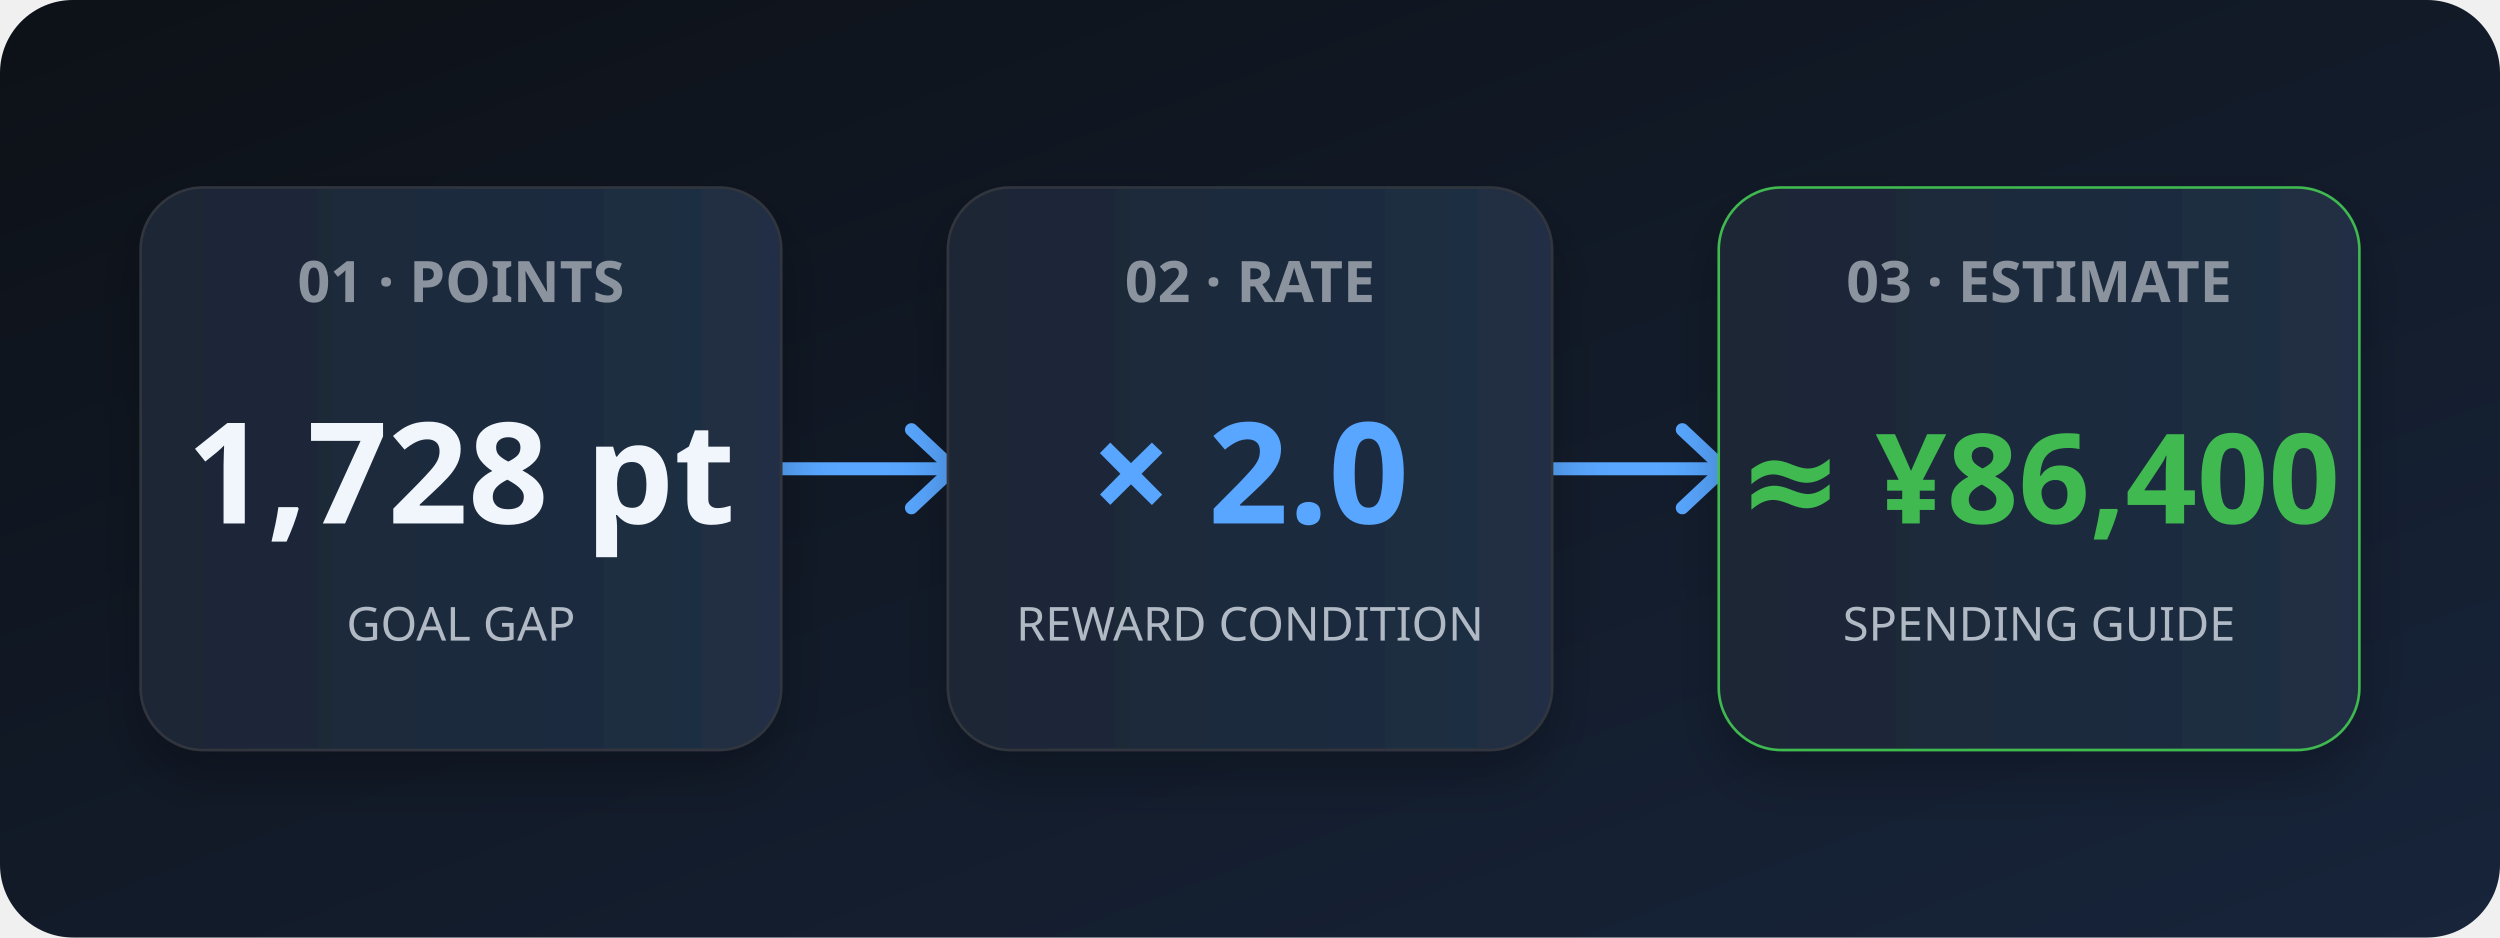
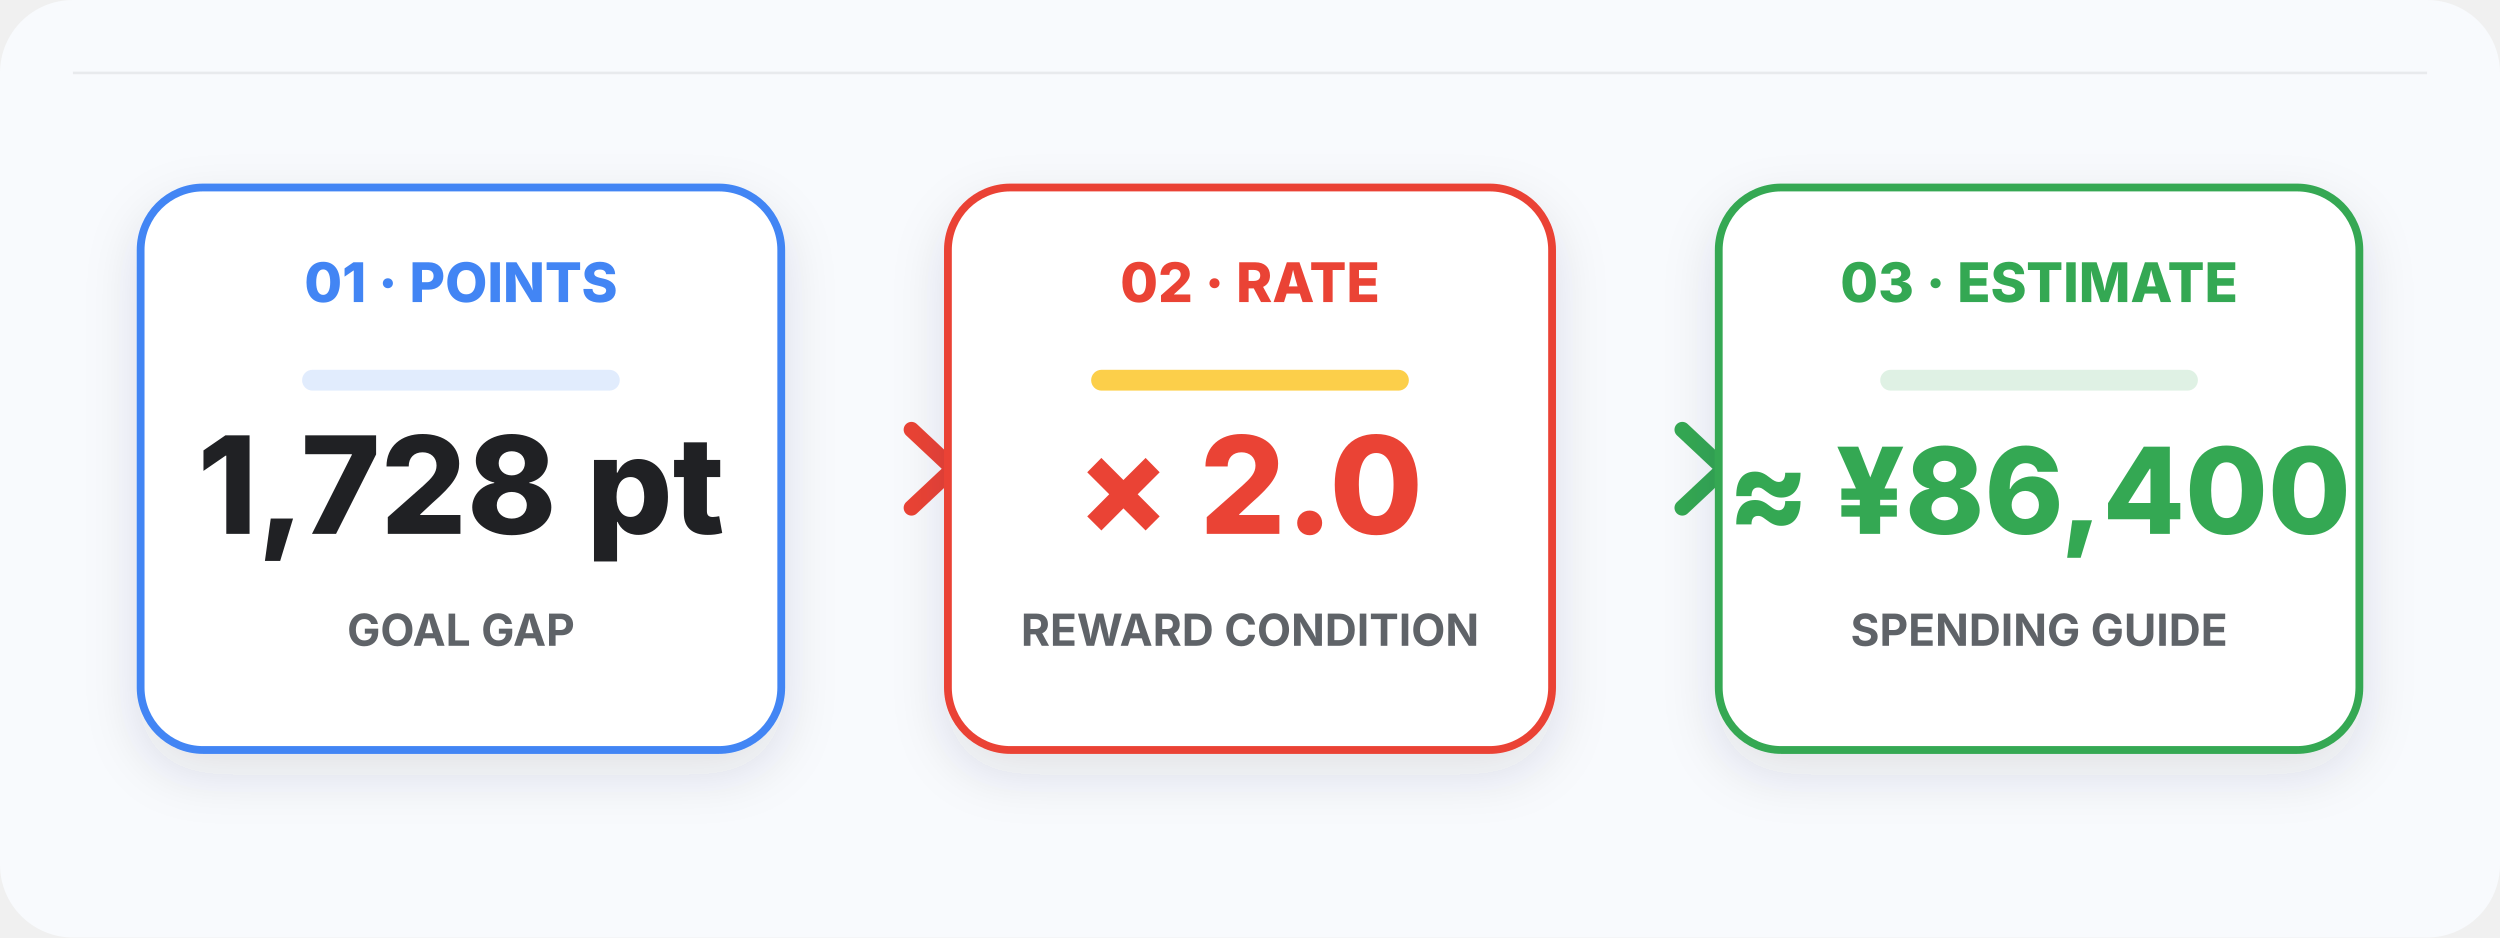
<svg xmlns="http://www.w3.org/2000/svg" width="960" height="360" viewBox="0 0 960 360" role="img" aria-labelledby="title desc">
  <defs>
-     <linearGradient id="bg" x1="0" x2="1" y1="0" y2="1">
-       <stop offset="0" stop-color="#0d1117" />
-       <stop offset="1" stop-color="#17243a" />
+     <filter id="shadow" x="-12%" y="-20%" width="124%" height="155%">
+       <feDropShadow dx="0" dy="8" stdDeviation="10" flood-color="#3c4043" flood-opacity=".12" />
+     </filter>
+     <linearGradient id="link12" x1="0" x2="1" y1="0" y2="0">
+       <stop offset="0" stop-color="#4285F4" />
+       <stop offset=".56" stop-color="#FBBC04" />
+       <stop offset="1" stop-color="#EA4335" />
    </linearGradient>
-     <linearGradient id="card" x1="0" x2="1">
-       <stop offset="0" stop-color="#1c2635" />
-       <stop offset="1" stop-color="#202f44" />
+     <linearGradient id="link23" x1="0" x2="1" y1="0" y2="0">
+       <stop offset="0" stop-color="#EA4335" />
+       <stop offset=".52" stop-color="#FBBC04" />
+       <stop offset="1" stop-color="#34A853" />
    </linearGradient>
-     <filter id="shadow" x="-10%" y="-20%" width="120%" height="150%">
-       <feDropShadow dx="0" dy="10" stdDeviation="10" flood-color="#000" flood-opacity=".24" />
-     </filter>
  </defs>
-   <rect width="960" height="360" rx="28" fill="url(#bg)" />
-   <g fill="none" stroke="#58a6ff" stroke-width="5" stroke-linecap="round">
-     <path d="M300 180h64" />
-     <path d="m350 165 16 15-16 15" />
-     <path d="M596 180h64" />
-     <path d="m646 165 16 15-16 15" />
+   <rect width="960" height="360" rx="28" fill="#F8FAFD" />
+   <path d="M28 28h904" stroke="#E8EAED" stroke-width="1" />
+   <g fill="none" stroke-linecap="round" stroke-width="7">
+     <path d="M300 180h64" stroke="url(#link12)" />
+     <path d="M596 180h64" stroke="url(#link23)" />
  </g>
+   <path d="m350 165 16 15-16 15" fill="none" stroke="#EA4335" stroke-width="6" stroke-linecap="round" stroke-linejoin="round" />
+   <path d="m646 165 16 15-16 15" fill="none" stroke="#34A853" stroke-width="6" stroke-linecap="round" stroke-linejoin="round" />
  <g filter="url(#shadow)">
-     <rect x="54" y="72" width="246" height="216" rx="24" fill="url(#card)" stroke="#30363d" />
-     <rect x="364" y="72" width="232" height="216" rx="24" fill="url(#card)" stroke="#30363d" />
-     <rect x="660" y="72" width="246" height="216" rx="24" fill="url(#card)" stroke="#3fb950" />
+     <rect x="54" y="72" width="246" height="216" rx="24" fill="#FFFFFF" stroke="#4285F4" stroke-width="3" />
+     <rect x="364" y="72" width="232" height="216" rx="24" fill="#FFFFFF" stroke="#EA4335" stroke-width="3" />
+     <rect x="660" y="72" width="246" height="216" rx="24" fill="#FFFFFF" stroke="#34A853" stroke-width="3" />
  </g>
-   <g font-family="system-ui, sans-serif" text-anchor="middle">
-     <g fill="#8b949e" font-size="22" font-weight="700">
-       <text x="177" y="116">01 · POINTS</text>
-       <text x="480" y="116">02 · RATE</text>
-       <text x="783" y="116">03 · ESTIMATE</text>
+   <g font-family="system-ui, -apple-system, BlinkMacSystemFont, 'Segoe UI', sans-serif" text-anchor="middle">
+     <g font-size="21" font-weight="800">
+       <text x="177" y="116" fill="#4285F4">01 · POINTS</text>
+       <text x="480" y="116" fill="#EA4335">02 · RATE</text>
+       <text x="783" y="116" fill="#34A853">03 · ESTIMATE</text>
    </g>
-     <text x="177" y="201" fill="#f0f6fc" font-size="54" font-weight="800">1,728 pt</text>
-     <text x="480" y="201" fill="#58a6ff" font-size="54" font-weight="800">× 2.0</text>
-     <text x="783" y="201" fill="#3fb950" font-size="48" font-weight="800">≈ ¥86,400</text>
-     <g fill="#b1bac4" font-size="18">
-       <text x="177" y="246">GOAL GAP</text>
-       <text x="480" y="246">REWARD CONDITION</text>
-       <text x="783" y="246">SPENDING GUIDE</text>
+     <rect x="116" y="142" width="122" height="8" rx="4" fill="#4285F4" opacity=".16" />
+     <rect x="419" y="142" width="122" height="8" rx="4" fill="#FBBC04" opacity=".72" />
+     <rect x="722" y="142" width="122" height="8" rx="4" fill="#34A853" opacity=".16" />
+     <text x="177" y="205" fill="#202124" font-size="52" font-weight="800">1,728 pt</text>
+     <text x="480" y="205" fill="#EA4335" font-size="52" font-weight="800">× 2.0</text>
+     <text x="783" y="205" fill="#34A853" font-size="46" font-weight="800">≈ ¥86,400</text>
+     <g fill="#5F6368" font-size="17" font-weight="650">
+       <text x="177" y="248">GOAL GAP</text>
+       <text x="480" y="248">REWARD CONDITION</text>
+       <text x="783" y="248">SPENDING GUIDE</text>
    </g>
  </g>
</svg>
